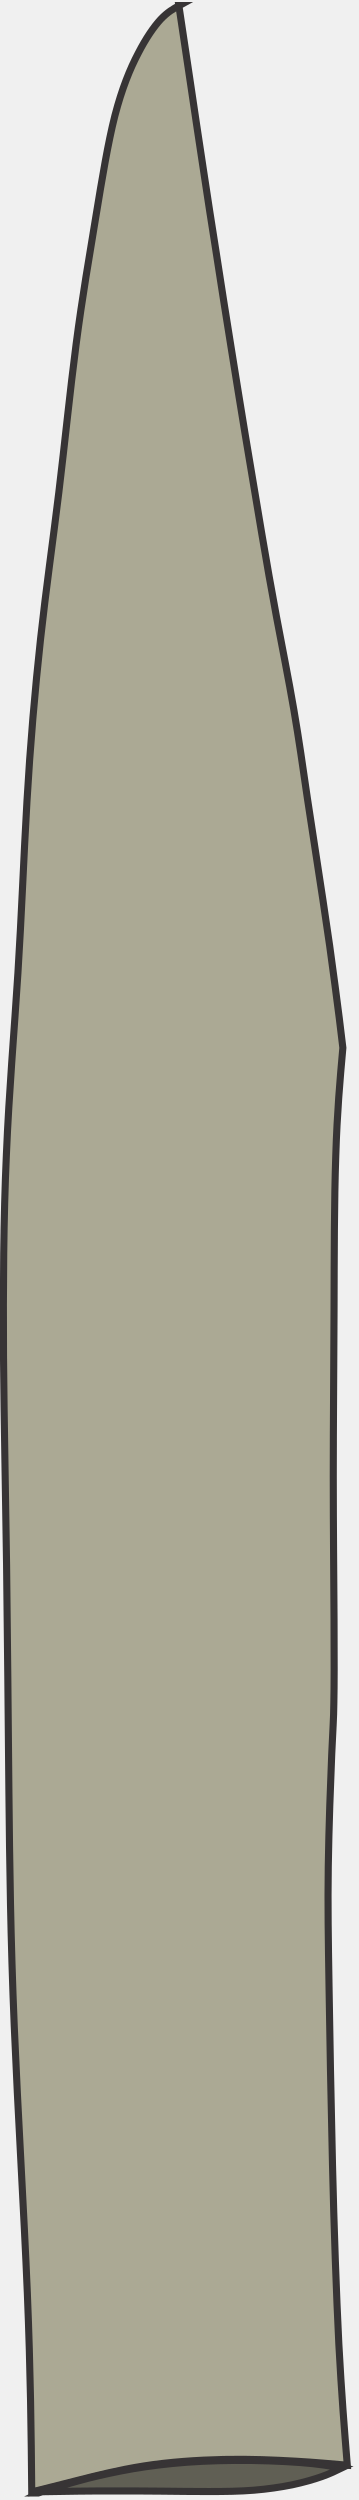
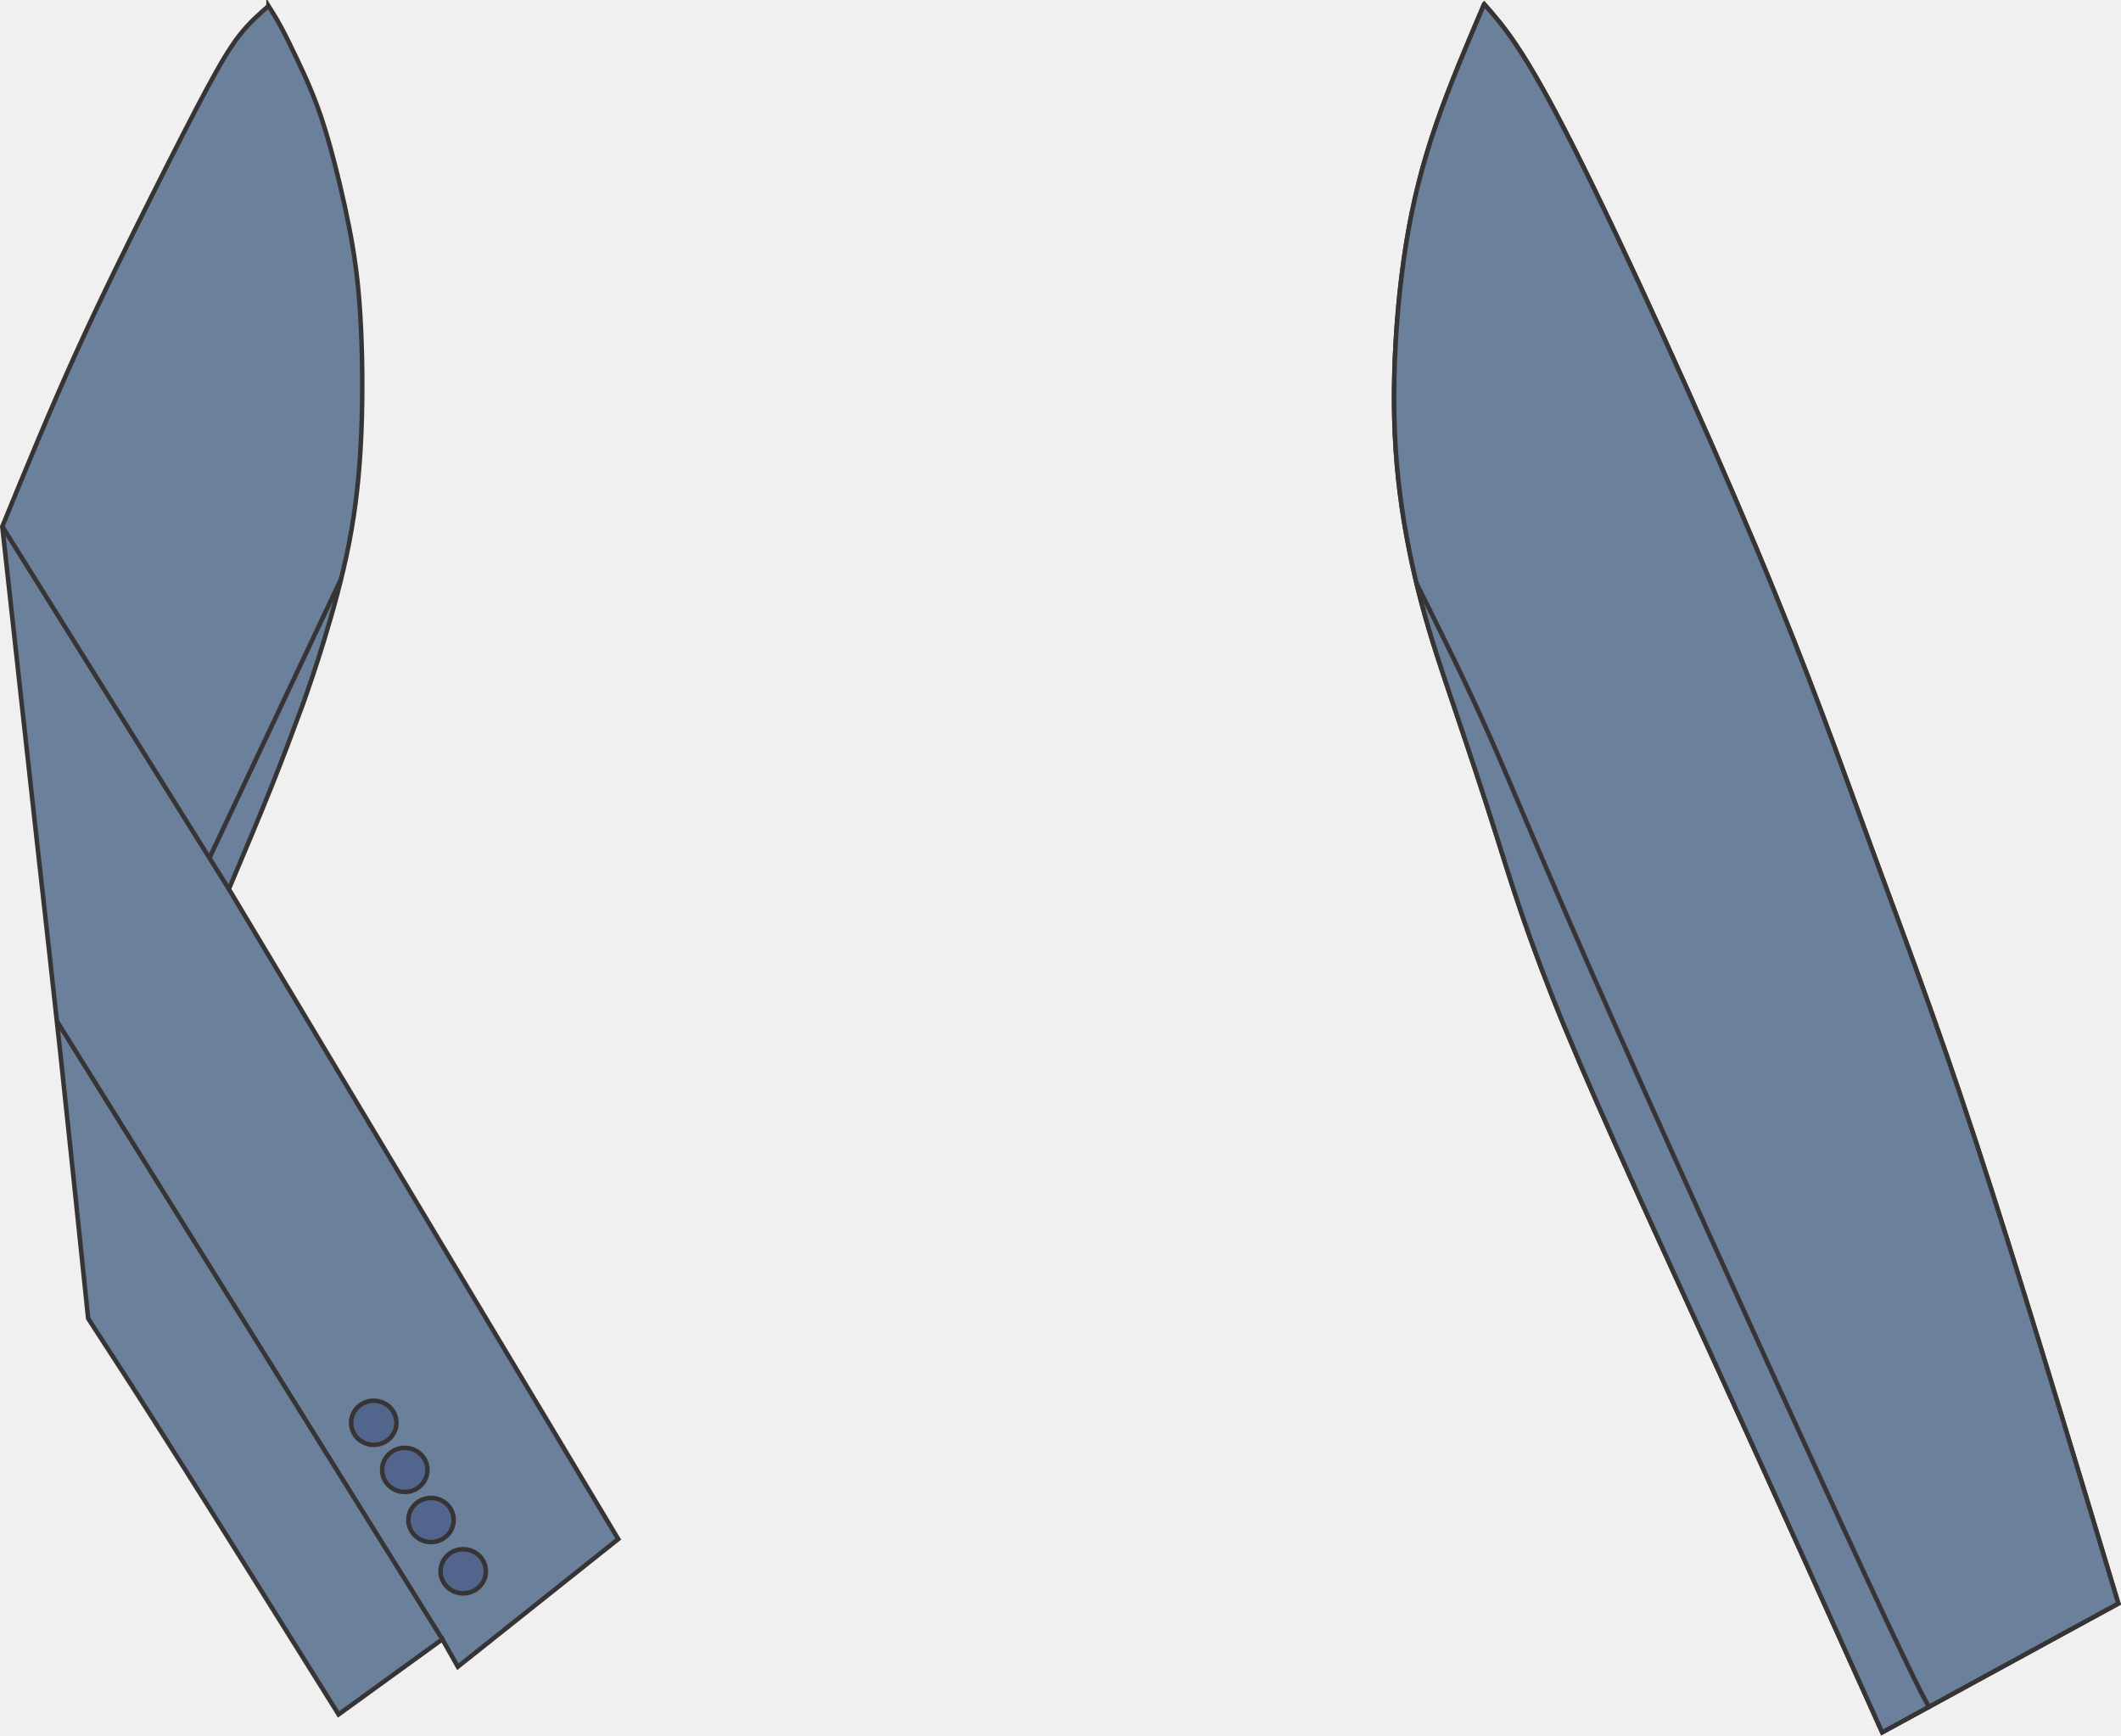
- <svg xmlns="http://www.w3.org/2000/svg" width="38" height="265" viewBox="0 0 38 265" fill="none">
-   <g clip-path="url(#clip0_2313_337)">
-     <path fill-rule="evenodd" clip-rule="evenodd" d="M19 0.59C18.369 0.936 17.758 1.283 17.025 2.056C16.312 2.83 15.478 4.031 14.643 5.66C13.788 7.288 12.933 9.365 12.18 12.255C11.447 15.146 10.836 18.851 10.164 22.943C9.493 27.035 8.719 31.494 8.067 36.502C7.416 41.489 6.866 47.006 6.235 52.197C5.604 57.409 4.892 62.315 4.301 67.71C3.711 73.105 3.202 78.988 2.856 84.974C2.51 90.939 2.286 97.005 1.899 103.153C1.512 109.322 0.963 115.592 0.678 122.371C0.372 129.15 0.331 136.459 0.372 143.747C0.433 151.035 0.596 158.282 0.698 165.957C0.8 173.652 0.861 181.775 0.942 189.755C1.024 197.736 1.125 205.594 1.512 214.816C1.899 224.038 2.55 234.604 2.897 243.052C3.243 251.501 3.304 257.832 3.365 264.143C4.79 263.797 6.195 263.43 8.129 262.942C10.062 262.453 12.526 261.822 15.233 261.395C17.941 260.967 20.913 260.764 23.723 260.703C26.532 260.641 29.158 260.764 31.316 260.886C33.474 261.008 35.143 261.171 36.813 261.313C36.507 257.547 36.202 253.76 35.917 248.467C35.652 243.154 35.408 236.314 35.245 229.474C35.082 222.633 34.96 215.793 34.879 210.643C34.797 205.492 34.736 202.031 34.797 197.838C34.858 193.664 35.042 188.758 35.164 185.928C35.286 183.098 35.367 182.345 35.388 180.513C35.428 178.701 35.428 175.831 35.408 171.678C35.388 167.525 35.327 162.109 35.327 156.45C35.327 150.791 35.388 144.907 35.408 139.003C35.428 133.1 35.428 127.196 35.591 122.534C35.734 117.872 36.039 114.472 36.344 111.072C36.1 109.016 35.856 106.98 35.51 104.436C35.184 101.891 34.757 98.858 34.227 95.376C33.698 91.895 33.087 87.925 32.578 84.587C32.09 81.228 31.703 78.48 31.153 75.263C30.604 72.046 29.871 68.402 29.301 65.349C28.731 62.295 28.303 59.832 27.753 56.595C27.204 53.358 26.532 49.327 25.982 46.009C25.433 42.69 25.026 40.105 24.517 36.95C24.008 33.794 23.417 30.048 22.929 26.852C22.42 23.656 22.013 20.989 21.565 18.017C21.117 15.024 20.608 11.726 20.18 8.754C19.733 5.802 19.346 3.196 18.959 0.59H19Z" fill="#ABA994" stroke="#373435" stroke-width="0.753" stroke-miterlimit="22.926" />
-     <path fill-rule="evenodd" clip-rule="evenodd" d="M4.464 264.123C5.706 264.102 6.948 264.082 8.23 264.062C9.513 264.041 10.857 264.041 12.343 264.041C13.829 264.041 15.457 264.041 17.127 264.062C18.796 264.082 20.486 264.102 22.135 264.102C23.804 264.102 25.433 264.082 26.919 263.96C28.405 263.838 29.749 263.634 30.97 263.39C32.192 263.125 33.27 262.82 34.126 262.514C34.981 262.209 35.612 261.904 36.243 261.598C35.001 261.395 33.759 261.171 31.825 261.028C29.912 260.886 27.326 260.784 24.903 260.804C22.501 260.825 20.282 260.927 18.267 261.13C16.251 261.334 14.46 261.598 12.811 261.924C11.162 262.25 9.655 262.596 8.271 262.983C6.907 263.349 5.665 263.756 4.423 264.143L4.464 264.123Z" fill="#605F54" stroke="#373435" stroke-width="0.753" stroke-miterlimit="22.926" />
+ <svg xmlns="http://www.w3.org/2000/svg" xml:space="preserve" width="94.115mm" height="77mm" version="1.0" style="shape-rendering:geometricPrecision; text-rendering:geometricPrecision; image-rendering:optimizeQuality; fill-rule:evenodd; clip-rule:evenodd" viewBox="0 0 2688.87 2199.89">
+   <defs>
+     <style type="text/css">
+    
+     .str0 {stroke:#373435;stroke-width:5.71;stroke-miterlimit:22.926}
+     .fil1 {fill:none}
+     .fil0 {fill:#6B809B}
+     .fil2 {fill:#52658C}
+    
+   </style>
+   </defs>
+   <g id="Слой_x0020_1">
+     <g id="_2007875056112">
+       <g>
+         <path class="fil0 str0" d="M1881.52 5.28c-21.88,51.37 -43.76,102.73 -60.78,152.08 -17.02,49.34 -29.19,96.67 -37.83,149.81 -8.64,53.14 -13.76,112.11 -15.19,166.13 -1.42,54.03 0.85,103.12 6.97,151.79 6.12,48.67 16.08,96.92 27.92,141.2 11.84,44.28 25.56,84.6 41.49,131.72 15.93,47.12 34.06,101.04 53.37,162.26 19.31,61.23 39.79,129.76 87.16,244.16 47.37,114.4 121.63,274.65 193.03,430.87 71.4,156.22 139.94,308.42 208.47,460.6 99.78,-54.43 199.56,-108.85 299.34,-163.28 -64.34,-213.67 -128.68,-427.34 -181,-586.59 -52.33,-159.25 -92.64,-264.06 -131.98,-371.4 -39.34,-107.34 -77.69,-217.2 -146.65,-381.49 -68.96,-164.29 -168.53,-383 -231.02,-506.71 -62.49,-123.72 -87.89,-152.44 -113.29,-181.16z" />
+         <path class="fil1 str0" d="M1795.77 739.41c31.49,63.19 62.98,126.39 94.35,197.3 31.37,70.9 62.61,149.52 154.29,355.74 91.69,206.22 243.81,540.05 321.15,706.27 77.34,166.22 79.88,164.83 80.37,164.57 0.49,-0.27 -1.06,0.58 -2.61,1.43" />
+         <path class="fil0 str0" d="M1881.52 5.28c-21.88,51.37 -43.76,102.73 -60.78,152.08 -17.02,49.34 -29.19,96.67 -37.83,149.81 -8.64,53.14 -13.76,112.11 -15.19,166.13 -1.42,54.03 0.85,103.12 6.97,151.79 6.12,48.67 16.08,96.92 27.92,141.2 11.84,44.28 25.56,84.6 41.49,131.72 15.93,47.12 34.06,101.04 53.37,162.26 19.31,61.23 39.79,129.76 87.16,244.16 47.37,114.4 121.63,274.65 193.03,430.87 71.4,156.22 139.94,308.42 208.47,460.6 99.78,-54.43 199.56,-108.85 299.34,-163.28 -64.34,-213.67 -128.68,-427.34 -181,-586.59 -52.33,-159.25 -92.64,-264.06 -131.98,-371.4 -39.34,-107.34 -77.69,-217.2 -146.65,-381.49 -68.96,-164.29 -168.53,-383 -231.02,-506.71 -62.49,-123.72 -87.89,-152.44 -113.29,-181.16z" />
+         <path class="fil1 str0" d="M1795.77 739.41c31.49,63.19 62.98,126.39 94.35,197.3 31.37,70.9 62.61,149.52 154.29,355.74 91.69,206.22 243.81,540.05 321.15,706.27 77.34,166.22 79.88,164.83 80.37,164.57 0.49,-0.27 -1.06,0.58 -2.61,1.43" />
+       </g>
+       <g>
+         <path class="fil0 str0" d="M340.43 7.49c5,7.94 9.99,15.88 15.78,26.59 5.79,10.71 12.37,24.19 19.18,38.46 6.82,14.26 13.87,29.32 20.81,46.45 6.95,17.13 13.78,36.35 21.91,65.43 8.13,29.08 17.56,68.01 24.54,103.83 6.99,35.82 11.53,68.51 14.15,112.21 2.62,43.7 3.31,98.41 1.26,148.28 -2.05,49.87 -6.84,94.91 -15.57,139.78 -8.73,44.87 -21.41,89.56 -31.73,123.32 -10.32,33.76 -18.29,56.58 -26.26,79.4 -12.3,33.24 -24.59,66.47 -40.32,105.77 -15.72,39.3 -34.87,84.65 -54.02,130 164.53,274.65 329.07,549.3 493.6,823.95 -67.78,53.92 -135.55,107.84 -203.33,161.76 -6.55,-11.59 -13.1,-23.18 -19.65,-34.77 -43.84,31.75 -87.69,63.5 -131.53,95.25 -73.07,-116.91 -146.14,-233.83 -199.06,-317.49 -52.91,-83.65 -85.67,-134.05 -118.43,-184.44 -12.6,-121.45 -25.2,-242.9 -35.28,-336.63 -10.08,-93.73 -17.64,-159.75 -29.48,-266.33 -11.84,-106.58 -27.97,-253.73 -44.09,-400.88 29.73,-72.57 59.47,-145.14 92.47,-217.95 33.01,-72.82 69.29,-145.89 98.52,-204.09 29.23,-58.21 51.4,-101.55 68.54,-133.36 17.13,-31.81 29.23,-52.1 41.39,-67.6 12.16,-15.5 24.38,-26.21 36.6,-36.92z" />
+         <path class="fil1 str0" d="M72.14 1294.44c162.88,261.17 325.76,522.33 488.64,783.5" />
+         <path class="fil1 str0" d="M2.92 667.4c95.75,153.2 191.5,306.4 287.25,459.6" />
+         <path class="fil1 str0" d="M432.52 733.59c-55.68,117.98 -111.35,235.96 -167.03,353.94" />
+         <ellipse class="fil2 str0" cx="473.84" cy="1803.54" rx="28.72" ry="27.97" />
+         <ellipse class="fil2 str0" cx="513.14" cy="1863.26" rx="28.72" ry="27.97" />
+         <ellipse class="fil2 str0" cx="546.41" cy="1926.76" rx="28.72" ry="27.97" />
+         <ellipse class="fil2 str0" cx="587.22" cy="1991.77" rx="28.72" ry="27.97" />
+       </g>
+     </g>
  </g>
-   <defs>
-     <clipPath id="clip0_2313_337">
-       <rect width="37.49" height="264.632" fill="white" />
-     </clipPath>
-   </defs>
</svg>
